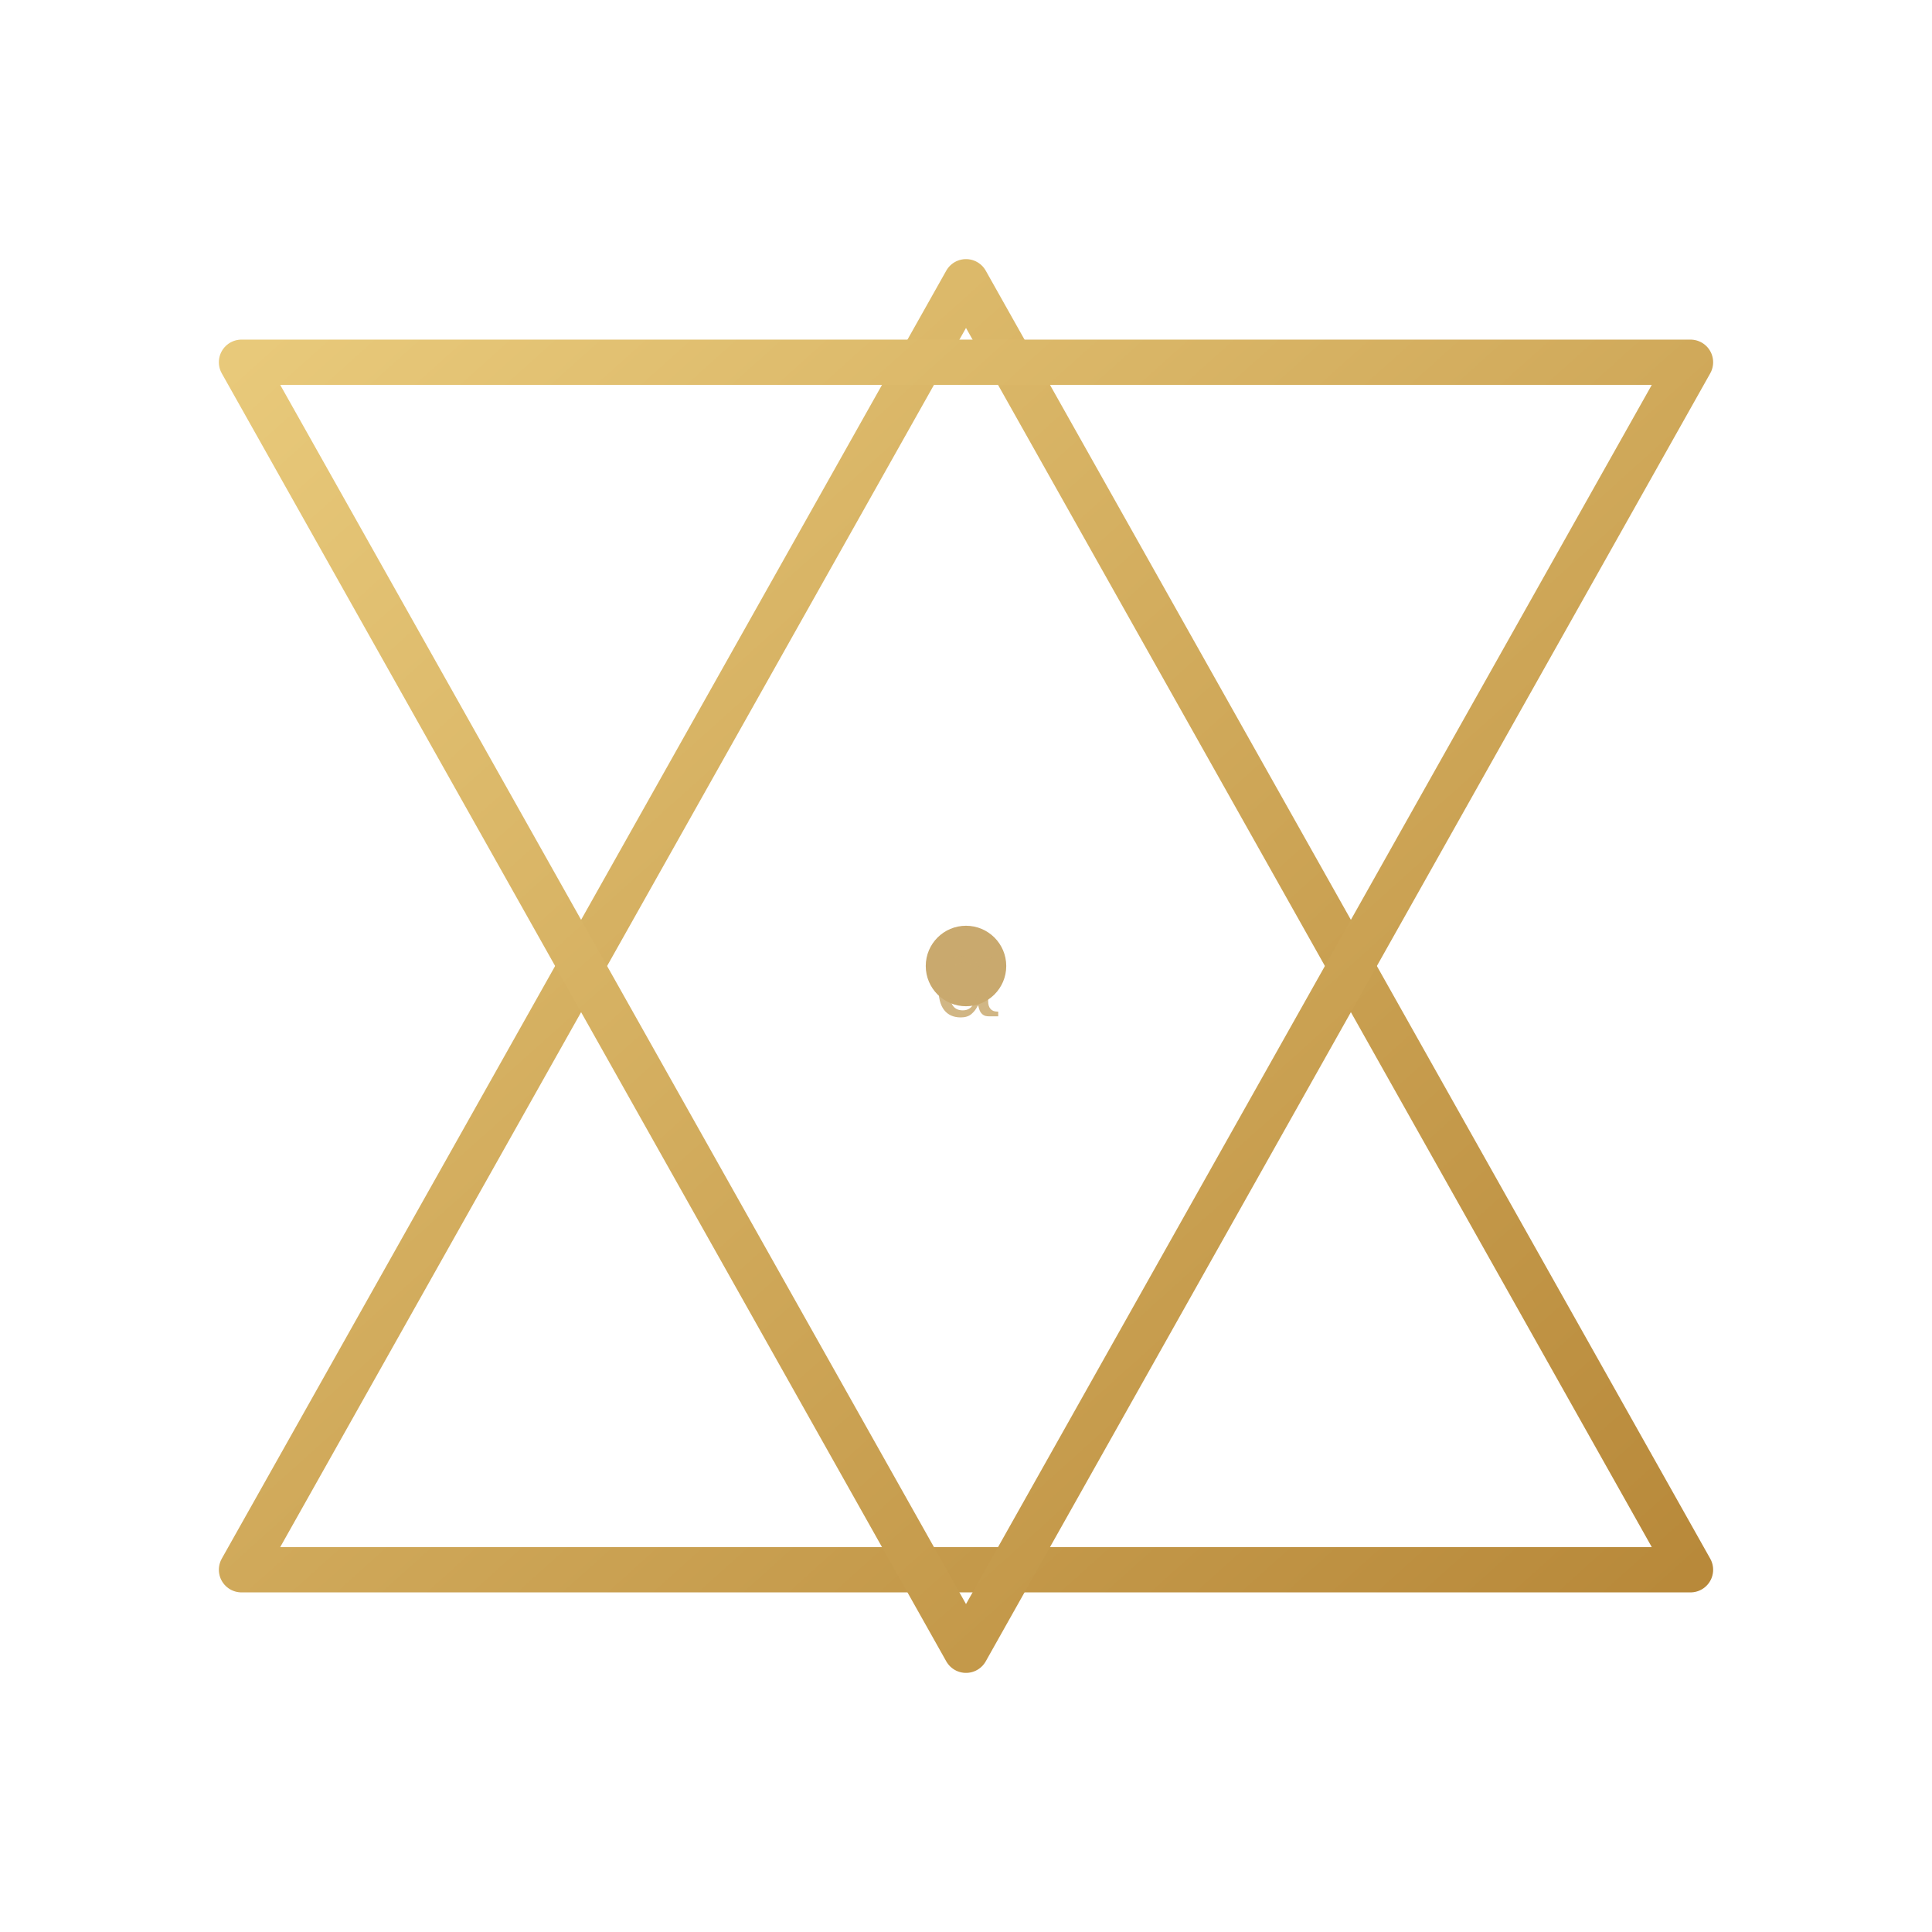
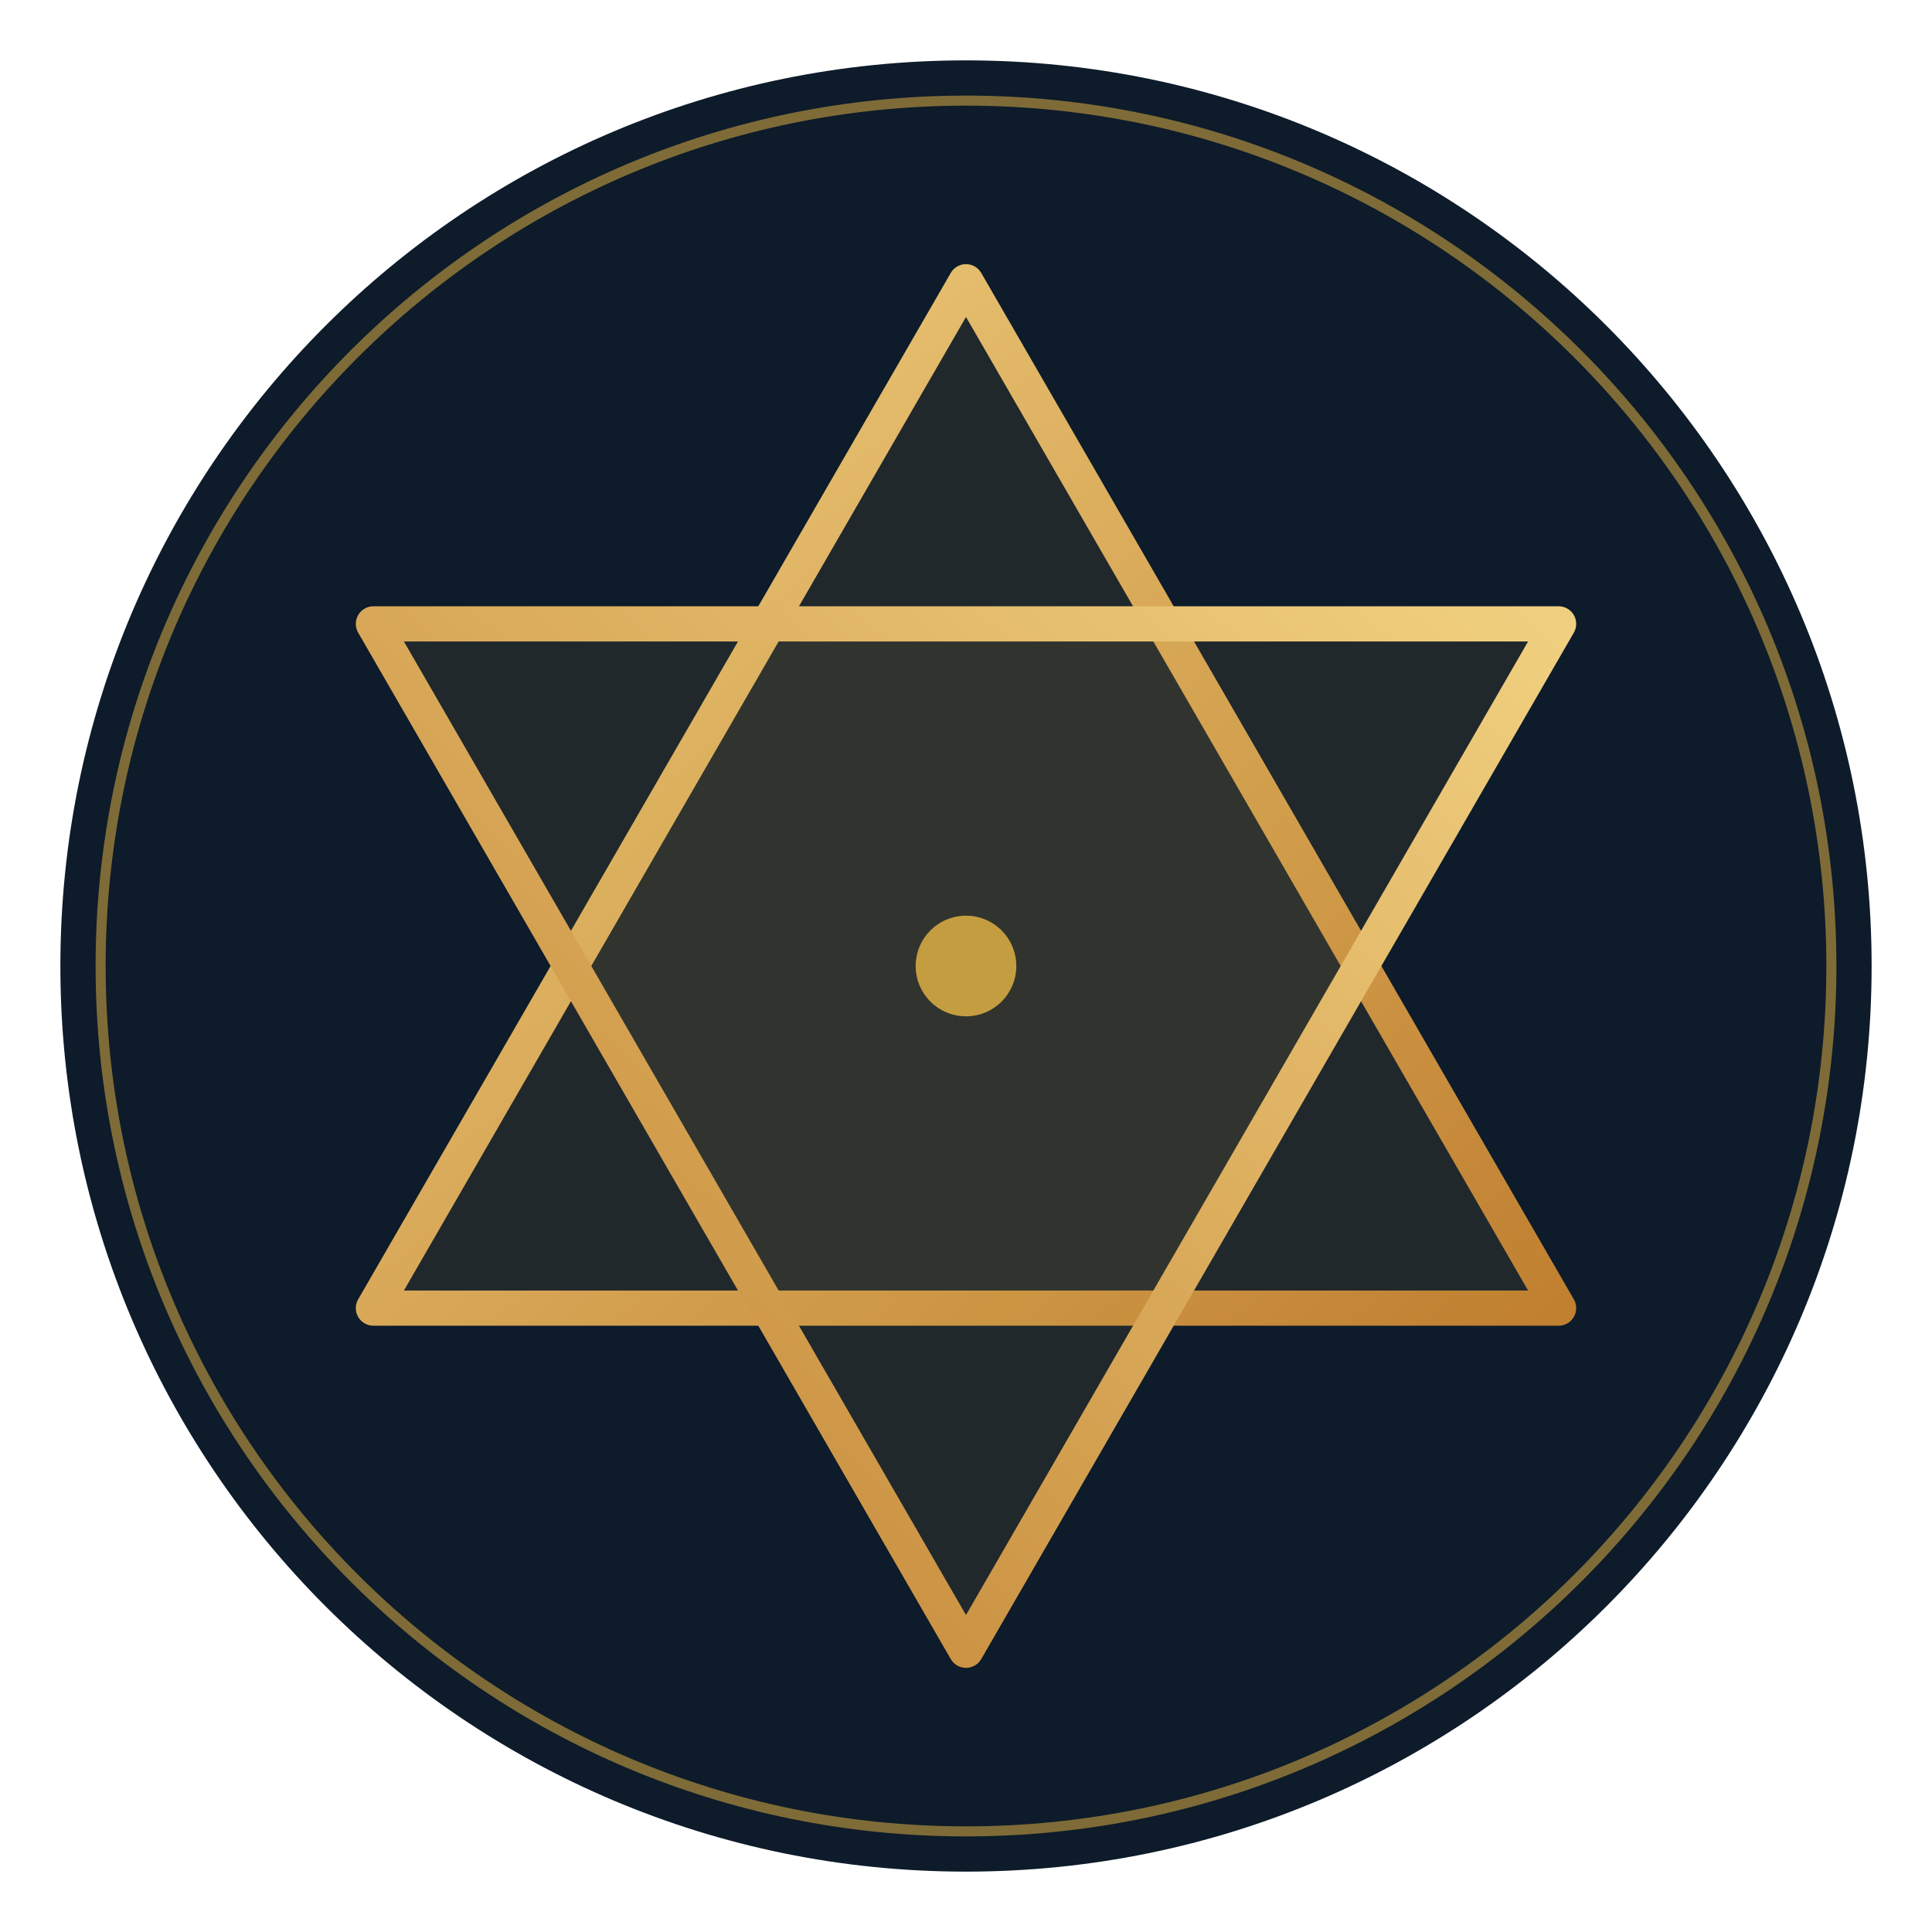
<svg xmlns="http://www.w3.org/2000/svg" viewBox="0 0 192 192" width="192" height="192">
  <defs>
-     <linearGradient id="gold" x1="0%" y1="0%" x2="100%" y2="100%">
-       <stop offset="0%" stop-color="#e8c97a" />
-       <stop offset="100%" stop-color="#b8893a" />
+     <linearGradient id="g1" x1="0%" y1="0%" x2="100%" y2="100%">
+       <stop offset="0%" stop-color="#F0D080" />
+       <stop offset="100%" stop-color="#C08030" />
+     </linearGradient>
+     <linearGradient id="g2" x1="100%" y1="0%" x2="0%" y2="100%">
+       <stop offset="0%" stop-color="#F0D080" />
+       <stop offset="100%" stop-color="#C08030" />
    </linearGradient>
  </defs>
-   <polygon points="96,28 168,156 24,156" fill="none" stroke="url(#gold)" stroke-width="4.5" stroke-linejoin="round" />
-   <polygon points="96,164 24,36 168,36" fill="none" stroke="url(#gold)" stroke-width="4.5" stroke-linejoin="round" />
-   <circle cx="96" cy="96" r="4" fill="#c9a96e" />
-   <text x="96" y="101" text-anchor="middle" font-family="Georgia, serif" font-size="11" fill="#c9a96e" opacity="0.85">α</text>
+   <circle cx="96" cy="96" r="90" fill="#0d1b2a" />
+   <circle cx="96" cy="96" r="86" fill="none" stroke="#C9A040" stroke-width="1" opacity="0.6" />
+   <polygon points="96,28 154.89,130 37.11,130" fill="#C9A040" fill-opacity="0.10" stroke="url(#g1)" stroke-width="3.5" stroke-linejoin="round" />
+   <polygon points="96,164 37.11,62 154.89,62" fill="#C9A040" fill-opacity="0.10" stroke="url(#g2)" stroke-width="3.5" stroke-linejoin="round" />
+   <polygon points="96,62 154.89,96 96,130 37.11,96" fill="#0d1b2a" fill-opacity="0" />
+   <circle cx="96" cy="96" r="5" fill="#D4A843" opacity="0.9" />
</svg>
